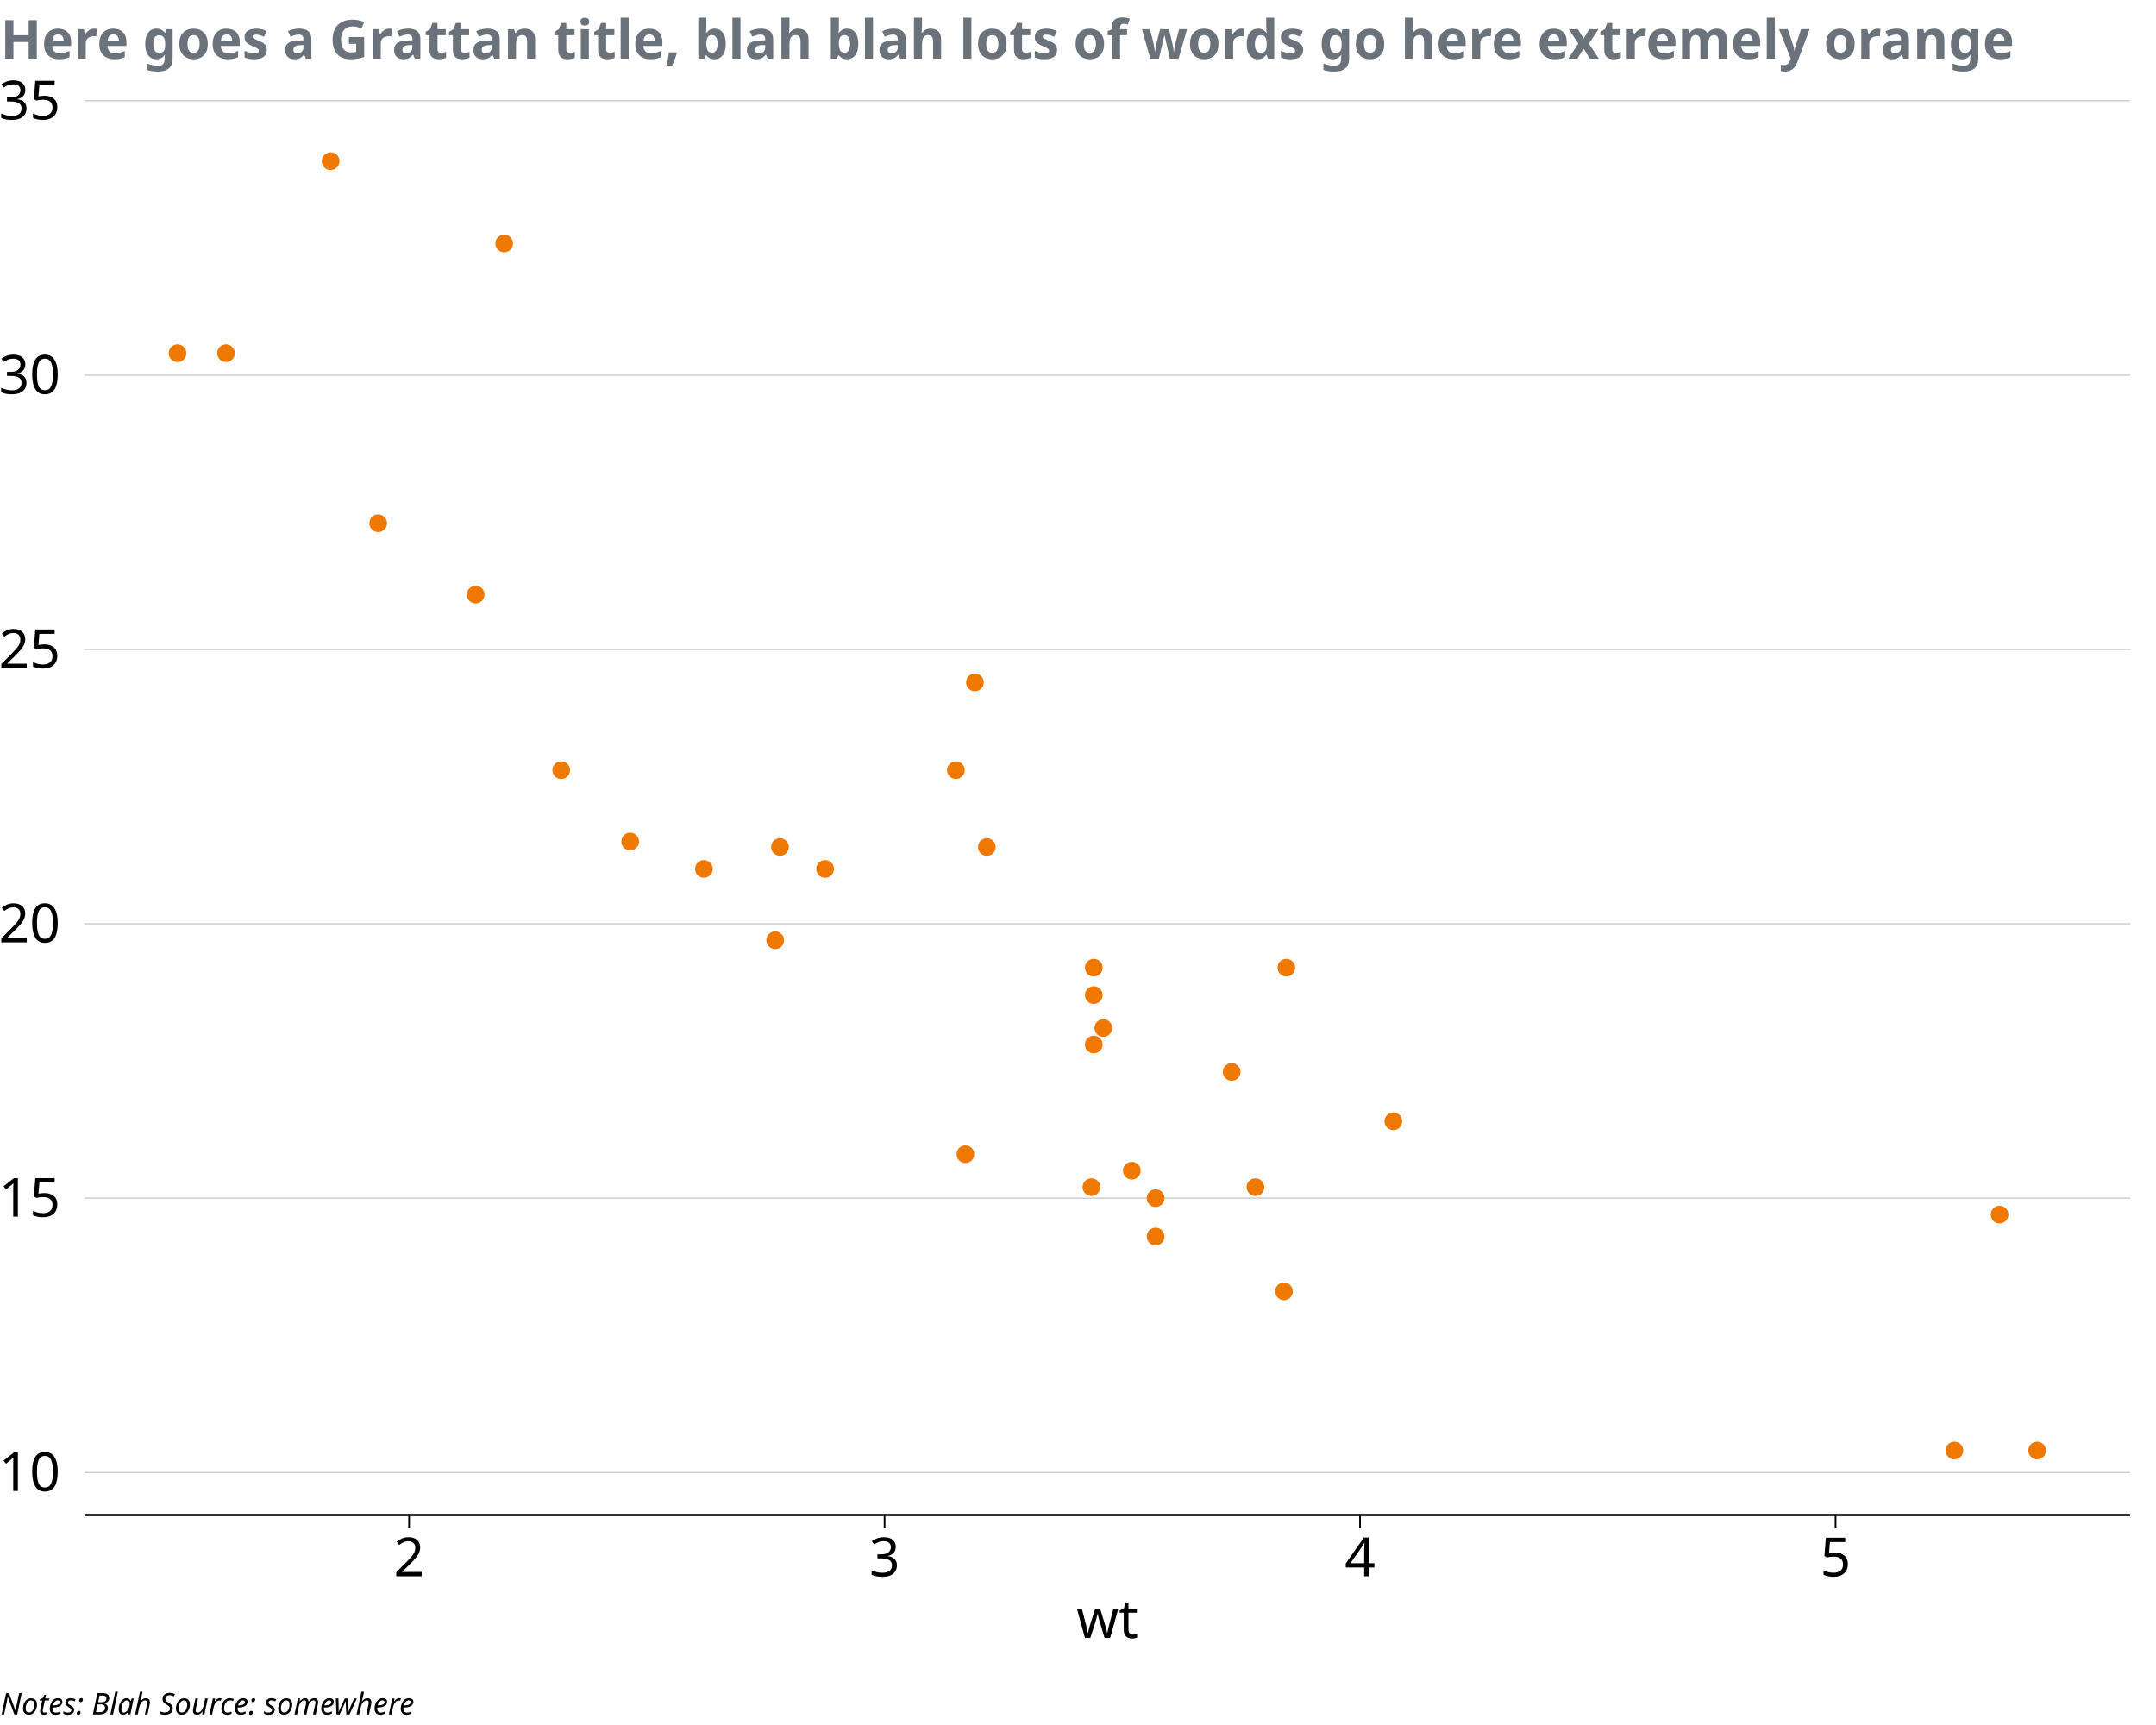
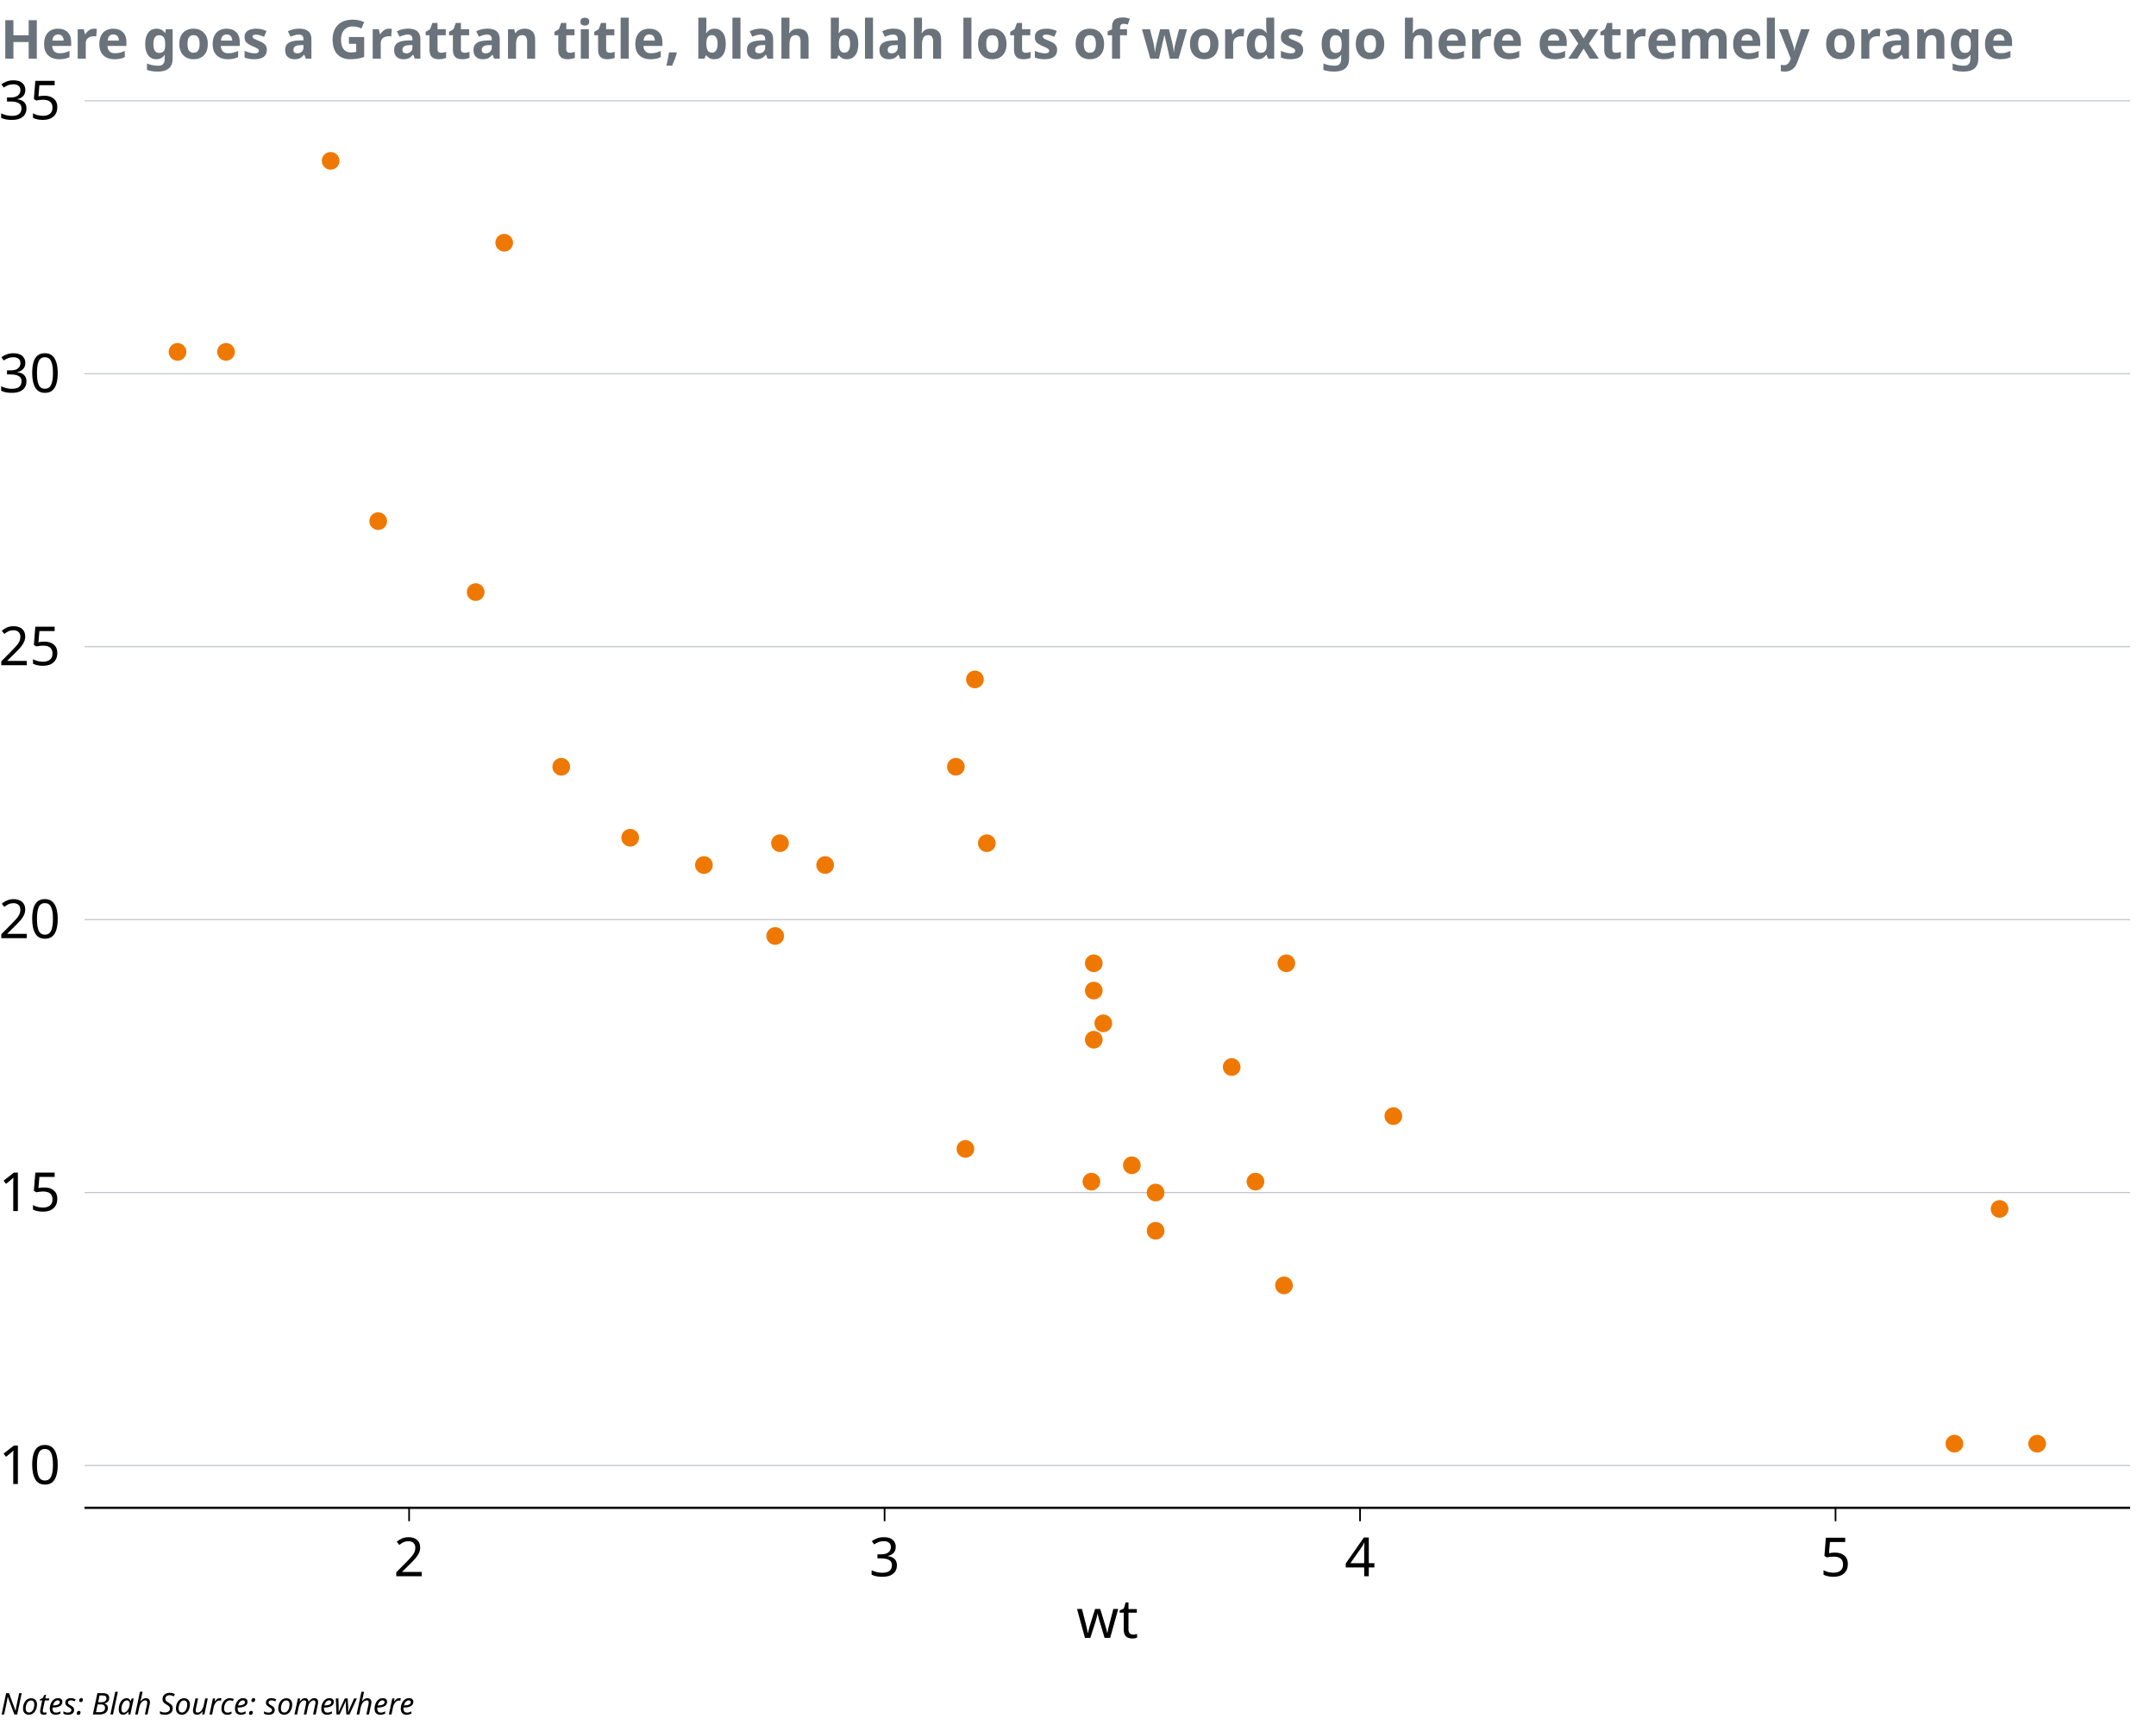
<svg xmlns="http://www.w3.org/2000/svg" class="svglite" data-engine-version="2.0" width="720.00pt" height="576.00pt" viewBox="0 0 720.00 576.00">
  <defs>
    <style type="text/css">
    .svglite line, .svglite polyline, .svglite polygon, .svglite path, .svglite rect, .svglite circle {
      fill: none;
      stroke: #000000;
      stroke-linecap: round;
      stroke-linejoin: round;
      stroke-miterlimit: 10.00;
    }
  </style>
  </defs>
  <rect width="100%" height="100%" style="stroke: none; fill: #FFFFFF;" />
  <defs>
    <clipPath id="cpMC4wMHw3MjAuMDB8MC4wMHw1NzYuMDA=">
      <rect x="0.00" y="0.00" width="720.00" height="576.00" />
    </clipPath>
  </defs>
  <g clip-path="url(#cpMC4wMHw3MjAuMDB8MC4wMHw1NzYuMDA=)">
    <rect x="0.00" y="0.00" width="720.00" height="576.00" style="stroke-width: 0.75; stroke: none; fill: #FFFFFF;" />
  </g>
  <defs>
-     <clipPath id="cpMjguMjR8NzExLjM2fDMyLjI5fDUwNS44Nw==">
-       <rect x="28.24" y="32.29" width="683.12" height="473.57" />
+     <clipPath id="cpMjguMjR8NzExLjM2fDMyLjI5fDUwMy40Nw==">
+       <rect x="28.24" y="32.29" width="683.12" height="471.18" />
    </clipPath>
  </defs>
-   <g clip-path="url(#cpMjguMjR8NzExLjM2fDMyLjI5fDUwNS44Nw==)">
-     <rect x="28.24" y="32.29" width="683.12" height="473.57" style="stroke-width: 0.75; stroke: none; fill: #FFFFFF;" />
-     <polyline points="28.24,491.67 711.36,491.67 " style="stroke-width: 0.38; stroke: #C3C7CB; stroke-linecap: butt;" />
-     <polyline points="28.24,400.07 711.36,400.07 " style="stroke-width: 0.38; stroke: #C3C7CB; stroke-linecap: butt;" />
-     <polyline points="28.24,308.47 711.36,308.47 " style="stroke-width: 0.38; stroke: #C3C7CB; stroke-linecap: butt;" />
-     <polyline points="28.24,216.87 711.36,216.87 " style="stroke-width: 0.38; stroke: #C3C7CB; stroke-linecap: butt;" />
-     <polyline points="28.24,125.27 711.36,125.27 " style="stroke-width: 0.38; stroke: #C3C7CB; stroke-linecap: butt;" />
+   <g clip-path="url(#cpMjguMjR8NzExLjM2fDMyLjI5fDUwMy40Nw==)">
+     <rect x="28.24" y="32.29" width="683.12" height="471.18" style="stroke-width: 0.75; stroke: none; fill: #FFFFFF;" />
+     <polyline points="28.24,489.35 711.36,489.35 " style="stroke-width: 0.38; stroke: #C3C7CB; stroke-linecap: butt;" />
+     <polyline points="28.24,398.21 711.36,398.21 " style="stroke-width: 0.38; stroke: #C3C7CB; stroke-linecap: butt;" />
+     <polyline points="28.24,307.07 711.36,307.07 " style="stroke-width: 0.38; stroke: #C3C7CB; stroke-linecap: butt;" />
+     <polyline points="28.24,215.93 711.36,215.93 " style="stroke-width: 0.38; stroke: #C3C7CB; stroke-linecap: butt;" />
+     <polyline points="28.24,124.80 711.36,124.80 " style="stroke-width: 0.38; stroke: #C3C7CB; stroke-linecap: butt;" />
    <polyline points="28.24,33.66 711.36,33.66 " style="stroke-width: 0.38; stroke: #C3C7CB; stroke-linecap: butt;" />
-     <circle cx="235.07" cy="290.15" r="2.60" style="stroke-width: 0.71; stroke: #EF7900; fill: #EF7900;" />
-     <circle cx="275.56" cy="290.15" r="2.60" style="stroke-width: 0.71; stroke: #EF7900; fill: #EF7900;" />
-     <circle cx="187.43" cy="257.17" r="2.60" style="stroke-width: 0.71; stroke: #EF7900; fill: #EF7900;" />
-     <circle cx="329.55" cy="282.82" r="2.60" style="stroke-width: 0.71; stroke: #EF7900; fill: #EF7900;" />
-     <circle cx="365.27" cy="332.28" r="2.60" style="stroke-width: 0.71; stroke: #EF7900; fill: #EF7900;" />
-     <circle cx="368.45" cy="343.27" r="2.60" style="stroke-width: 0.71; stroke: #EF7900; fill: #EF7900;" />
-     <circle cx="385.92" cy="412.89" r="2.60" style="stroke-width: 0.71; stroke: #EF7900; fill: #EF7900;" />
-     <circle cx="325.58" cy="227.86" r="2.60" style="stroke-width: 0.71; stroke: #EF7900; fill: #EF7900;" />
-     <circle cx="319.22" cy="257.17" r="2.60" style="stroke-width: 0.71; stroke: #EF7900; fill: #EF7900;" />
-     <circle cx="365.27" cy="323.12" r="2.60" style="stroke-width: 0.71; stroke: #EF7900; fill: #EF7900;" />
-     <circle cx="365.27" cy="348.77" r="2.60" style="stroke-width: 0.71; stroke: #EF7900; fill: #EF7900;" />
-     <circle cx="465.31" cy="374.42" r="2.60" style="stroke-width: 0.71; stroke: #EF7900; fill: #EF7900;" />
-     <circle cx="411.32" cy="357.93" r="2.60" style="stroke-width: 0.71; stroke: #EF7900; fill: #EF7900;" />
-     <circle cx="419.26" cy="396.40" r="2.60" style="stroke-width: 0.71; stroke: #EF7900; fill: #EF7900;" />
-     <circle cx="652.68" cy="484.34" r="2.60" style="stroke-width: 0.71; stroke: #EF7900; fill: #EF7900;" />
-     <circle cx="680.31" cy="484.34" r="2.60" style="stroke-width: 0.71; stroke: #EF7900; fill: #EF7900;" />
-     <circle cx="667.76" cy="405.56" r="2.60" style="stroke-width: 0.71; stroke: #EF7900; fill: #EF7900;" />
-     <circle cx="168.38" cy="81.30" r="2.60" style="stroke-width: 0.71; stroke: #EF7900; fill: #EF7900;" />
-     <circle cx="75.48" cy="117.94" r="2.60" style="stroke-width: 0.71; stroke: #EF7900; fill: #EF7900;" />
-     <circle cx="110.42" cy="53.82" r="2.60" style="stroke-width: 0.71; stroke: #EF7900; fill: #EF7900;" />
-     <circle cx="210.45" cy="280.99" r="2.60" style="stroke-width: 0.71; stroke: #EF7900; fill: #EF7900;" />
-     <circle cx="377.98" cy="390.91" r="2.60" style="stroke-width: 0.71; stroke: #EF7900; fill: #EF7900;" />
-     <circle cx="364.48" cy="396.40" r="2.60" style="stroke-width: 0.71; stroke: #EF7900; fill: #EF7900;" />
-     <circle cx="428.79" cy="431.21" r="2.60" style="stroke-width: 0.71; stroke: #EF7900; fill: #EF7900;" />
-     <circle cx="429.58" cy="323.12" r="2.60" style="stroke-width: 0.71; stroke: #EF7900; fill: #EF7900;" />
-     <circle cx="126.30" cy="174.73" r="2.60" style="stroke-width: 0.71; stroke: #EF7900; fill: #EF7900;" />
-     <circle cx="158.85" cy="198.55" r="2.60" style="stroke-width: 0.71; stroke: #EF7900; fill: #EF7900;" />
-     <circle cx="59.29" cy="117.94" r="2.60" style="stroke-width: 0.71; stroke: #EF7900; fill: #EF7900;" />
-     <circle cx="322.40" cy="385.41" r="2.60" style="stroke-width: 0.71; stroke: #EF7900; fill: #EF7900;" />
-     <circle cx="258.88" cy="313.96" r="2.60" style="stroke-width: 0.71; stroke: #EF7900; fill: #EF7900;" />
-     <circle cx="385.92" cy="400.07" r="2.60" style="stroke-width: 0.71; stroke: #EF7900; fill: #EF7900;" />
-     <circle cx="260.47" cy="282.82" r="2.60" style="stroke-width: 0.71; stroke: #EF7900; fill: #EF7900;" />
+     <circle cx="235.07" cy="288.84" r="2.60" style="stroke-width: 0.71; stroke: #EF7900; fill: #EF7900;" />
+     <circle cx="275.56" cy="288.84" r="2.60" style="stroke-width: 0.71; stroke: #EF7900; fill: #EF7900;" />
+     <circle cx="187.43" cy="256.03" r="2.60" style="stroke-width: 0.71; stroke: #EF7900; fill: #EF7900;" />
+     <circle cx="329.55" cy="281.55" r="2.60" style="stroke-width: 0.71; stroke: #EF7900; fill: #EF7900;" />
+     <circle cx="365.27" cy="330.77" r="2.60" style="stroke-width: 0.71; stroke: #EF7900; fill: #EF7900;" />
+     <circle cx="368.45" cy="341.70" r="2.60" style="stroke-width: 0.71; stroke: #EF7900; fill: #EF7900;" />
+     <circle cx="385.92" cy="410.97" r="2.60" style="stroke-width: 0.71; stroke: #EF7900; fill: #EF7900;" />
+     <circle cx="325.58" cy="226.87" r="2.60" style="stroke-width: 0.71; stroke: #EF7900; fill: #EF7900;" />
+     <circle cx="319.22" cy="256.03" r="2.60" style="stroke-width: 0.71; stroke: #EF7900; fill: #EF7900;" />
+     <circle cx="365.27" cy="321.65" r="2.60" style="stroke-width: 0.71; stroke: #EF7900; fill: #EF7900;" />
+     <circle cx="365.27" cy="347.17" r="2.60" style="stroke-width: 0.71; stroke: #EF7900; fill: #EF7900;" />
+     <circle cx="465.31" cy="372.69" r="2.60" style="stroke-width: 0.71; stroke: #EF7900; fill: #EF7900;" />
+     <circle cx="411.32" cy="356.29" r="2.60" style="stroke-width: 0.71; stroke: #EF7900; fill: #EF7900;" />
+     <circle cx="419.26" cy="394.56" r="2.60" style="stroke-width: 0.71; stroke: #EF7900; fill: #EF7900;" />
+     <circle cx="652.68" cy="482.06" r="2.60" style="stroke-width: 0.71; stroke: #EF7900; fill: #EF7900;" />
+     <circle cx="680.31" cy="482.06" r="2.60" style="stroke-width: 0.71; stroke: #EF7900; fill: #EF7900;" />
+     <circle cx="667.76" cy="403.68" r="2.60" style="stroke-width: 0.71; stroke: #EF7900; fill: #EF7900;" />
+     <circle cx="168.38" cy="81.05" r="2.60" style="stroke-width: 0.71; stroke: #EF7900; fill: #EF7900;" />
+     <circle cx="75.48" cy="117.50" r="2.60" style="stroke-width: 0.71; stroke: #EF7900; fill: #EF7900;" />
+     <circle cx="110.42" cy="53.71" r="2.60" style="stroke-width: 0.71; stroke: #EF7900; fill: #EF7900;" />
+     <circle cx="210.45" cy="279.73" r="2.60" style="stroke-width: 0.71; stroke: #EF7900; fill: #EF7900;" />
+     <circle cx="377.98" cy="389.10" r="2.60" style="stroke-width: 0.71; stroke: #EF7900; fill: #EF7900;" />
+     <circle cx="364.48" cy="394.56" r="2.60" style="stroke-width: 0.71; stroke: #EF7900; fill: #EF7900;" />
+     <circle cx="428.79" cy="429.20" r="2.60" style="stroke-width: 0.71; stroke: #EF7900; fill: #EF7900;" />
+     <circle cx="429.58" cy="321.65" r="2.60" style="stroke-width: 0.71; stroke: #EF7900; fill: #EF7900;" />
+     <circle cx="126.30" cy="174.01" r="2.60" style="stroke-width: 0.71; stroke: #EF7900; fill: #EF7900;" />
+     <circle cx="158.85" cy="197.71" r="2.60" style="stroke-width: 0.71; stroke: #EF7900; fill: #EF7900;" />
+     <circle cx="59.29" cy="117.50" r="2.60" style="stroke-width: 0.71; stroke: #EF7900; fill: #EF7900;" />
+     <circle cx="322.40" cy="383.63" r="2.60" style="stroke-width: 0.71; stroke: #EF7900; fill: #EF7900;" />
+     <circle cx="258.88" cy="312.54" r="2.60" style="stroke-width: 0.71; stroke: #EF7900; fill: #EF7900;" />
+     <circle cx="385.92" cy="398.21" r="2.60" style="stroke-width: 0.71; stroke: #EF7900; fill: #EF7900;" />
+     <circle cx="260.47" cy="281.55" r="2.60" style="stroke-width: 0.71; stroke: #EF7900; fill: #EF7900;" />
  </g>
  <g clip-path="url(#cpMC4wMHw3MjAuMDB8MC4wMHw1NzYuMDA=)">
-     <text x="20.17" y="497.86" text-anchor="end" style="font-size: 18.00px; font-family: sans;" textLength="20.02px" lengthAdjust="spacingAndGlyphs">10</text>
-     <text x="20.17" y="406.26" text-anchor="end" style="font-size: 18.00px; font-family: sans;" textLength="20.02px" lengthAdjust="spacingAndGlyphs">15</text>
-     <text x="20.17" y="314.66" text-anchor="end" style="font-size: 18.00px; font-family: sans;" textLength="20.02px" lengthAdjust="spacingAndGlyphs">20</text>
-     <text x="20.17" y="223.06" text-anchor="end" style="font-size: 18.00px; font-family: sans;" textLength="20.02px" lengthAdjust="spacingAndGlyphs">25</text>
-     <text x="20.17" y="131.46" text-anchor="end" style="font-size: 18.00px; font-family: sans;" textLength="20.02px" lengthAdjust="spacingAndGlyphs">30</text>
-     <text x="20.17" y="39.86" text-anchor="end" style="font-size: 18.00px; font-family: sans;" textLength="20.02px" lengthAdjust="spacingAndGlyphs">35</text>
-     <polyline points="28.24,505.87 711.36,505.87 " style="stroke-width: 0.75; stroke-linecap: butt;" />
-     <polyline points="136.62,510.35 136.62,505.87 " style="stroke-width: 0.56; stroke-linecap: butt;" />
-     <polyline points="295.41,510.35 295.41,505.87 " style="stroke-width: 0.56; stroke-linecap: butt;" />
-     <polyline points="454.19,510.35 454.19,505.87 " style="stroke-width: 0.56; stroke-linecap: butt;" />
-     <polyline points="612.98,510.35 612.98,505.87 " style="stroke-width: 0.56; stroke-linecap: butt;" />
+     <text x="20.17" y="495.54" text-anchor="end" style="font-size: 18.00px; font-family: sans;" textLength="20.02px" lengthAdjust="spacingAndGlyphs">10</text>
+     <text x="20.17" y="404.40" text-anchor="end" style="font-size: 18.00px; font-family: sans;" textLength="20.02px" lengthAdjust="spacingAndGlyphs">15</text>
+     <text x="20.17" y="313.27" text-anchor="end" style="font-size: 18.00px; font-family: sans;" textLength="20.02px" lengthAdjust="spacingAndGlyphs">20</text>
+     <text x="20.17" y="222.13" text-anchor="end" style="font-size: 18.00px; font-family: sans;" textLength="20.02px" lengthAdjust="spacingAndGlyphs">25</text>
+     <text x="20.17" y="130.99" text-anchor="end" style="font-size: 18.00px; font-family: sans;" textLength="20.02px" lengthAdjust="spacingAndGlyphs">30</text>
+     <text x="20.17" y="39.85" text-anchor="end" style="font-size: 18.00px; font-family: sans;" textLength="20.02px" lengthAdjust="spacingAndGlyphs">35</text>
+     <polyline points="28.24,503.47 711.36,503.47 " style="stroke-width: 0.75; stroke-linecap: butt;" />
+     <polyline points="136.62,507.96 136.62,503.47 " style="stroke-width: 0.56; stroke-linecap: butt;" />
+     <polyline points="295.41,507.96 295.41,503.47 " style="stroke-width: 0.56; stroke-linecap: butt;" />
+     <polyline points="454.19,507.96 454.19,503.47 " style="stroke-width: 0.56; stroke-linecap: butt;" />
+     <polyline points="612.98,507.96 612.98,503.47 " style="stroke-width: 0.56; stroke-linecap: butt;" />
    <text x="136.62" y="526.32" text-anchor="middle" style="font-size: 18.00px; font-family: sans;" textLength="10.01px" lengthAdjust="spacingAndGlyphs">2</text>
    <text x="295.41" y="526.32" text-anchor="middle" style="font-size: 18.00px; font-family: sans;" textLength="10.01px" lengthAdjust="spacingAndGlyphs">3</text>
    <text x="454.19" y="526.32" text-anchor="middle" style="font-size: 18.00px; font-family: sans;" textLength="10.01px" lengthAdjust="spacingAndGlyphs">4</text>
    <text x="612.98" y="526.32" text-anchor="middle" style="font-size: 18.00px; font-family: sans;" textLength="10.01px" lengthAdjust="spacingAndGlyphs">5</text>
    <text x="369.80" y="546.93" text-anchor="middle" style="font-size: 18.00px; font-family: sans;" textLength="18.00px" lengthAdjust="spacingAndGlyphs">wt</text>
    <text x="0.14" y="19.59" style="font-size: 18.00px; font-weight: bold; fill: #6A737B; font-family: sans;" textLength="595.38px" lengthAdjust="spacingAndGlyphs">Here goes a Grattan title, blah blah lots of words go here extremely orange</text>
    <text x="0.14" y="572.49" style="font-size: 9.99px; font-style: italic; font-family: sans;" textLength="143.29px" lengthAdjust="spacingAndGlyphs">Notes: Blah Source: somewhere</text>
  </g>
</svg>
